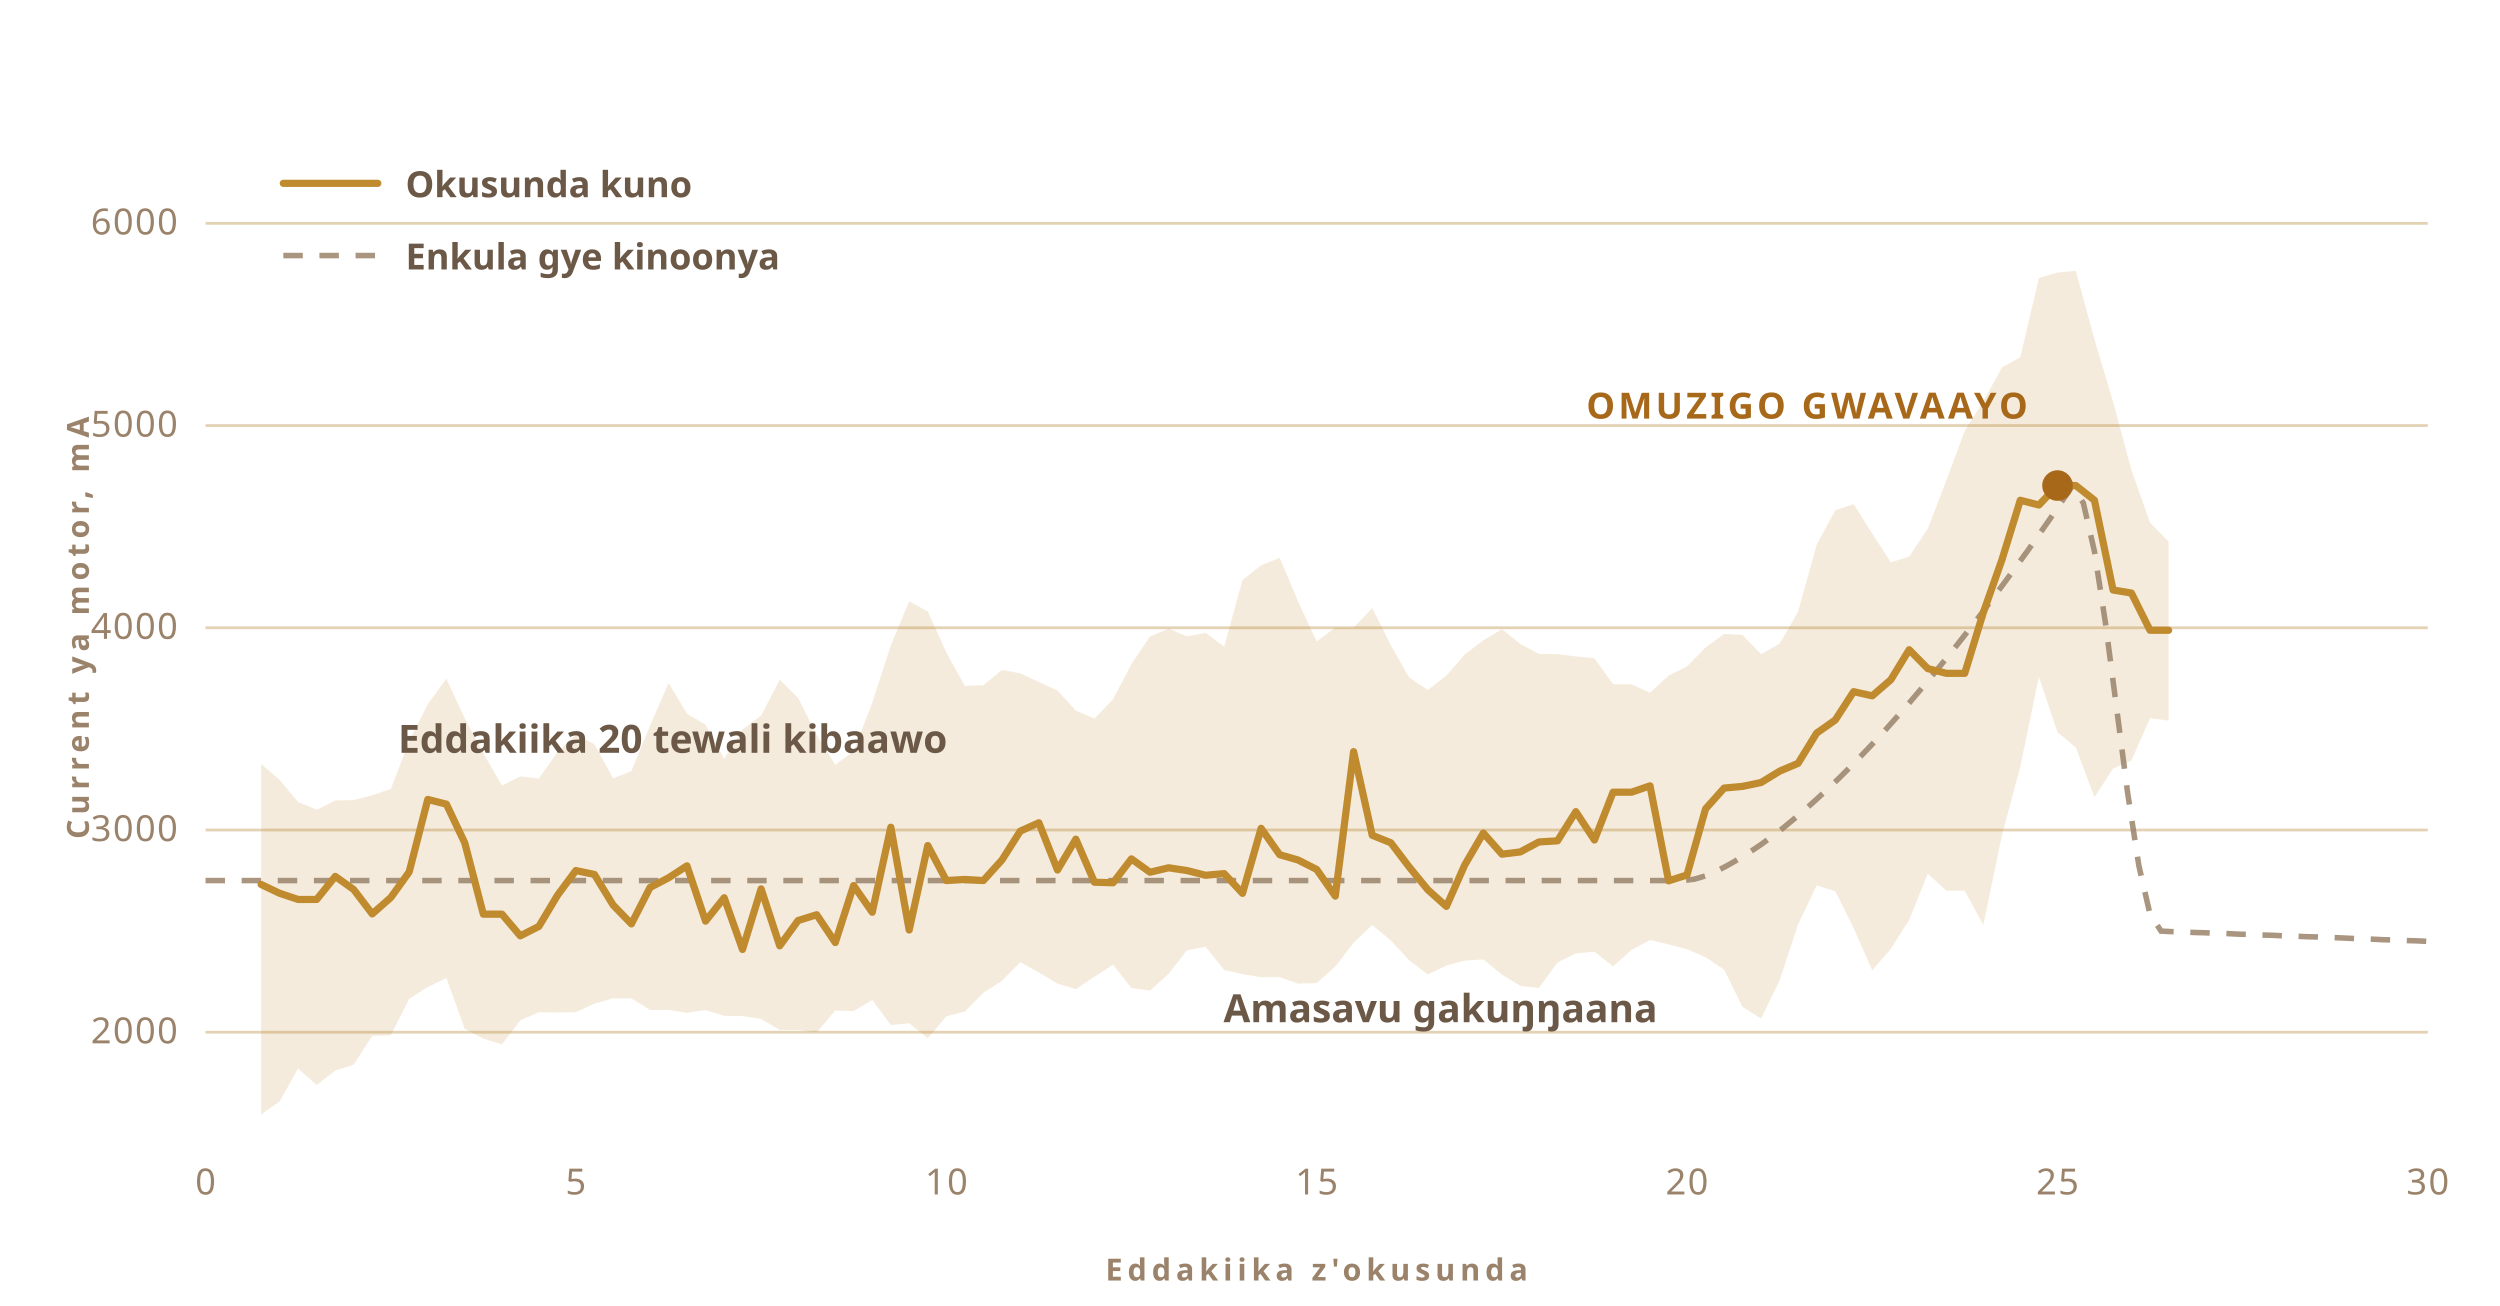
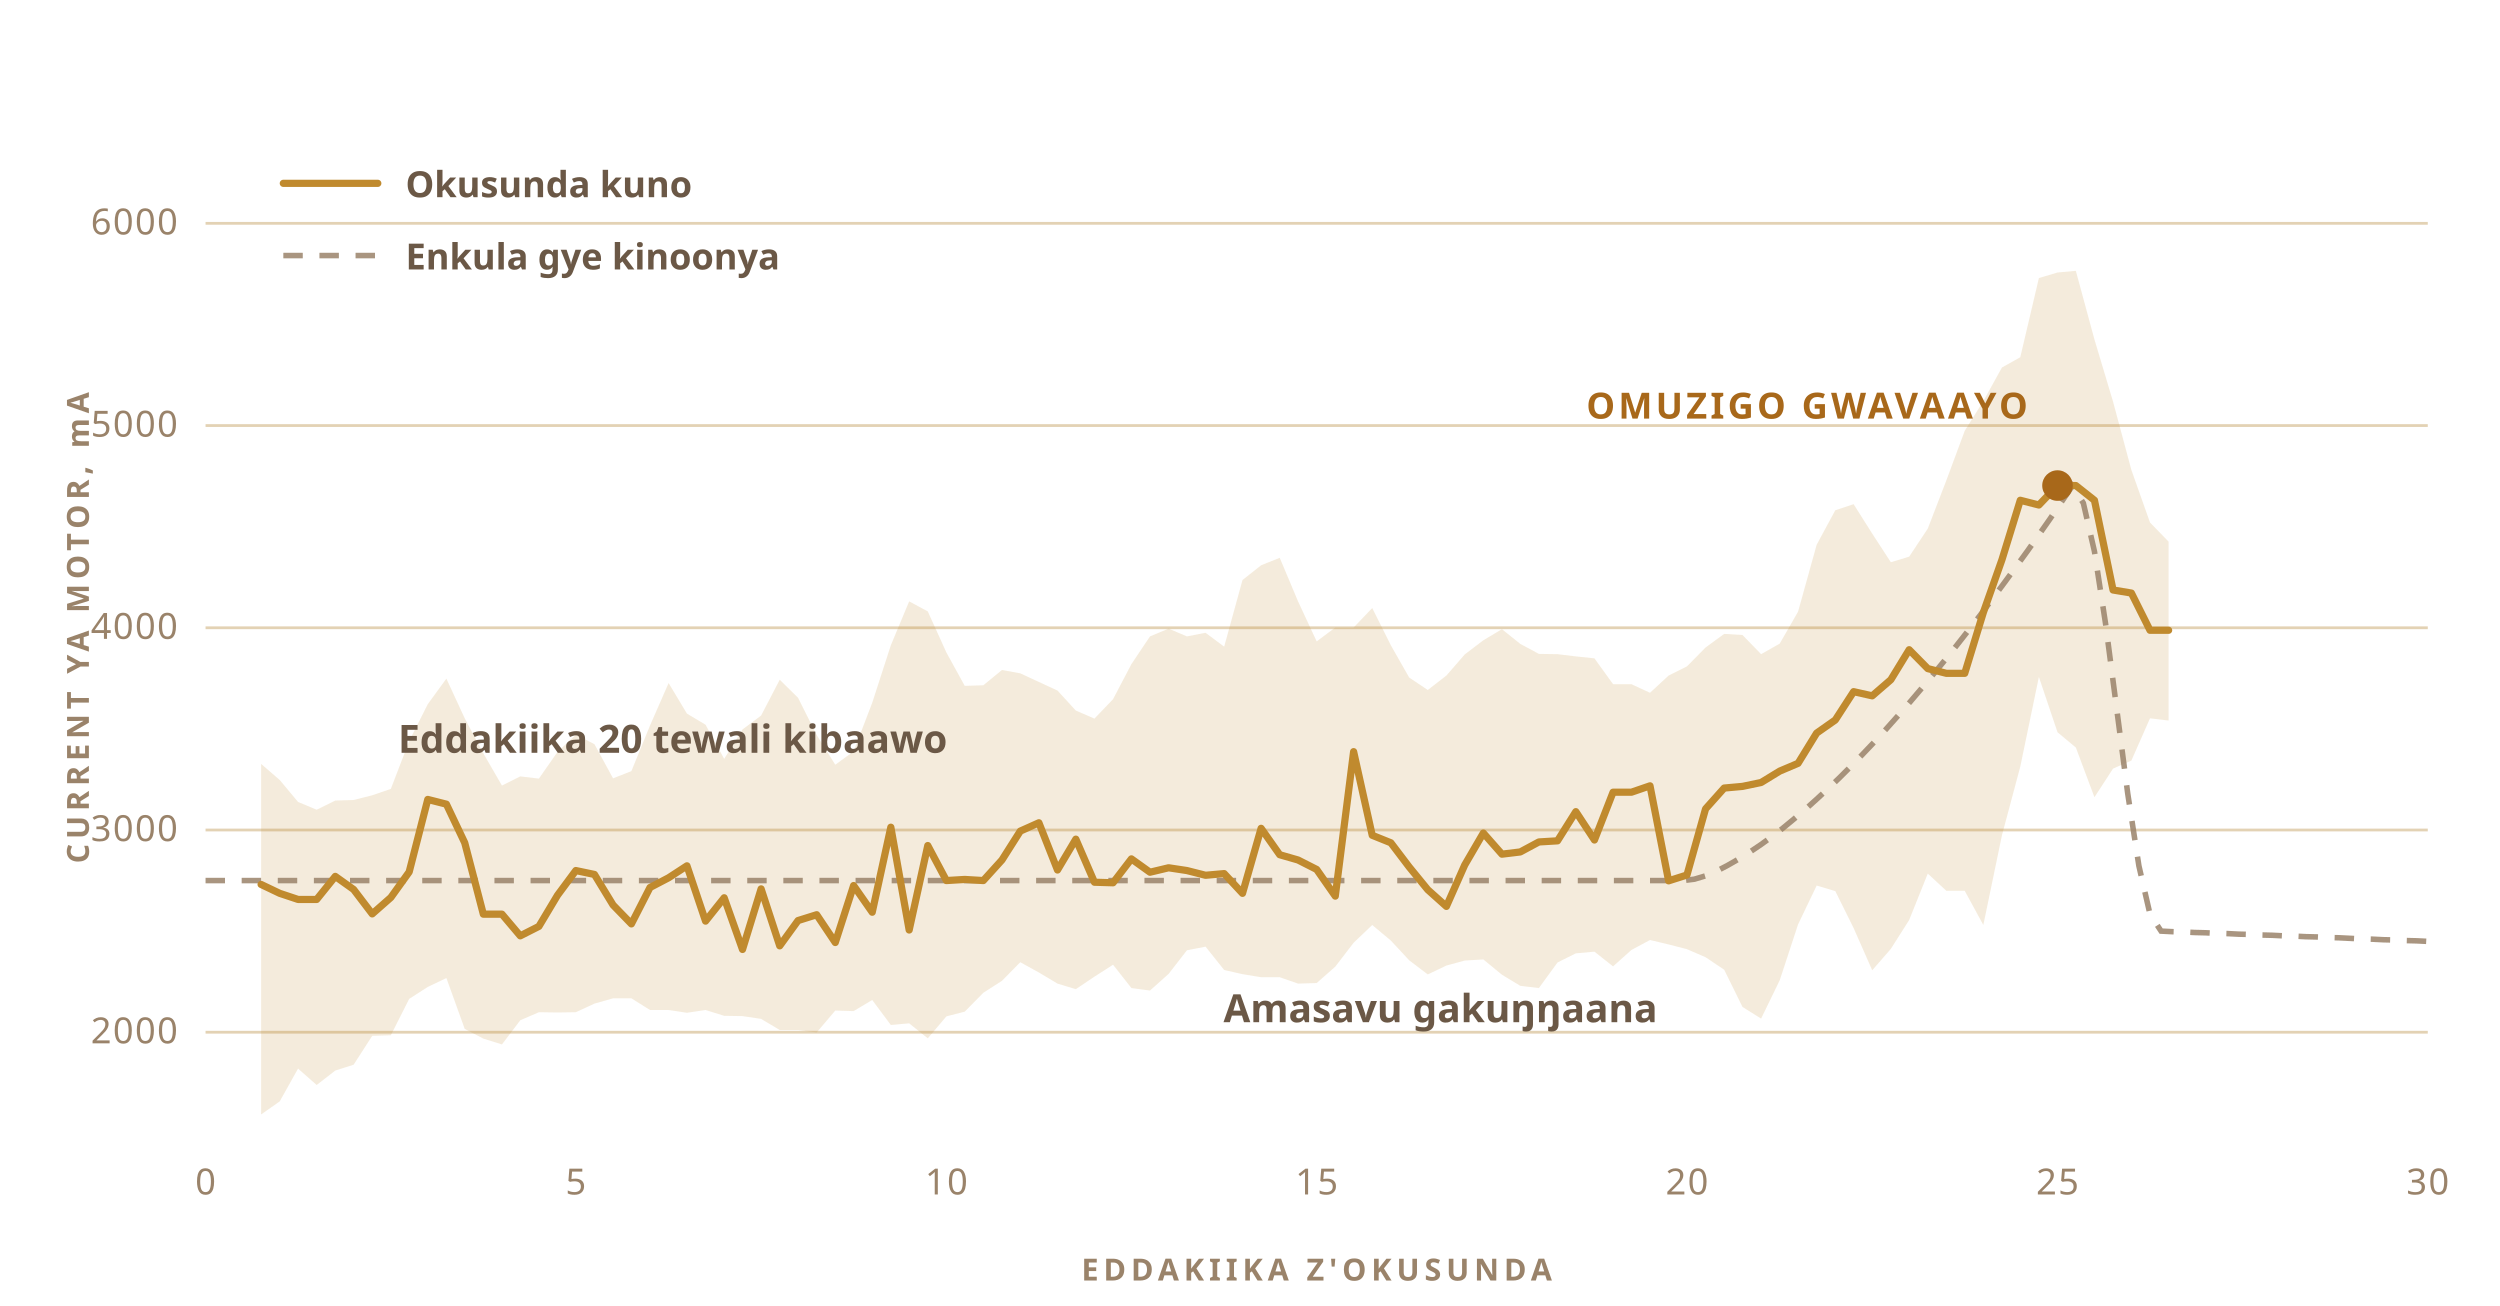
<svg xmlns="http://www.w3.org/2000/svg" viewBox="0 0 900 470" role="img" aria-label="Chart ya current ya motor mu kusunda omulundi gumu, nga eva mu log ya sensor. Omugugu gubeera okumpi ne 2700 mA mu ddakiika 20 ezisooka, gulinnya ng'amasavu gakuŋŋaana, gutuuka okumpi ne 4700, oluvannyuma gugwa.">
  <style>
 .grid{stroke:#e3d2b4;stroke-width:1}
 .ax{font:13px "Avenir Next","Segoe UI",sans-serif;fill:#9a836a;letter-spacing:.04em}
 .lbl{font:600 14px "Avenir Next","Segoe UI",sans-serif;fill:#6b5846}
 .lbl-s{font:600 13px "Avenir Next","Segoe UI",sans-serif;fill:#a8681a;letter-spacing:.09em}
-  .unit{font:600 11px "Avenir Next","Segoe UI",sans-serif;fill:#9a836a;letter-spacing:.16em;text-transform:uppercase}
+  .unit{font:600 11px "Avenir Next","Segoe UI",sans-serif;fill:#9a836a;letter-spacing:.16em;text-transform:none}
 .band{fill:#c08a2e;opacity:.17}
 .trace{fill:none;stroke:#c08a2e;stroke-width:2.6;stroke-linejoin:round;stroke-linecap:round}
 .ideal{fill:none;stroke:#9a836a;stroke-width:2;stroke-dasharray:7 6;opacity:.85}
 .key{font:600 13px "Avenir Next","Segoe UI",sans-serif;fill:#6b5846}
</style>
  <g>
    <line x1="74" y1="371.6" x2="874" y2="371.6" class="grid" />
    <text x="64" y="375.6" class="ax" text-anchor="end">2000</text>
    <line x1="74" y1="298.8" x2="874" y2="298.8" class="grid" />
    <text x="64" y="302.8" class="ax" text-anchor="end">3000</text>
    <line x1="74" y1="226.0" x2="874" y2="226.0" class="grid" />
    <text x="64" y="230.0" class="ax" text-anchor="end">4000</text>
    <line x1="74" y1="153.2" x2="874" y2="153.2" class="grid" />
    <text x="64" y="157.2" class="ax" text-anchor="end">5000</text>
    <line x1="74" y1="80.4" x2="874" y2="80.4" class="grid" />
    <text x="64" y="84.4" class="ax" text-anchor="end">6000</text>
    <text x="74.0" y="430.0" class="ax" text-anchor="middle">0</text>
    <text x="207.3" y="430.0" class="ax" text-anchor="middle">5</text>
    <text x="340.7" y="430.0" class="ax" text-anchor="middle">10</text>
    <text x="474.0" y="430.0" class="ax" text-anchor="middle">15</text>
    <text x="607.3" y="430.0" class="ax" text-anchor="middle">20</text>
    <text x="740.7" y="430.0" class="ax" text-anchor="middle">25</text>
    <text x="874.0" y="430.0" class="ax" text-anchor="middle">30</text>
  </g>
  <path d="M94.0,275.0 L100.7,280.8 L107.3,288.7 L114.0,291.5 L120.7,288.2 L127.3,288.0 L134.0,286.3 L140.7,284.0 L147.3,266.8 L154.0,253.5 L160.7,244.3 L167.3,258.6 L174.0,271.2 L180.7,282.8 L187.3,279.5 L194.0,280.3 L200.7,270.7 L207.3,264.5 L214.0,267.9 L220.7,280.2 L227.3,277.6 L234.0,261.2 L240.7,245.9 L247.3,256.9 L254.0,260.9 L260.7,273.2 L267.3,262.6 L274.0,257.6 L280.7,244.7 L287.3,251.2 L294.0,264.6 L300.7,275.3 L307.3,270.5 L314.0,253.0 L320.7,232.3 L327.3,216.5 L334.0,220.1 L340.7,234.9 L347.3,246.9 L354.0,246.7 L360.7,241.2 L367.3,242.4 L374.0,245.5 L380.7,248.6 L387.3,255.8 L394.0,258.7 L400.7,251.7 L407.3,239.1 L414.0,229.1 L420.7,226.3 L427.3,229.1 L434.0,227.8 L440.7,232.8 L447.3,208.8 L454.0,203.5 L460.7,200.8 L467.3,216.5 L474.0,230.9 L480.7,225.9 L487.3,225.9 L494.0,218.9 L500.7,232.3 L507.3,243.9 L514.0,248.4 L520.7,243.2 L527.3,235.6 L534.0,230.5 L540.7,226.5 L547.3,231.8 L554.0,235.4 L560.7,235.5 L567.3,236.3 L574.0,237.0 L580.7,246.3 L587.3,246.3 L594.0,249.4 L600.7,243.2 L607.3,239.9 L614.0,233.1 L620.7,228.2 L627.3,228.6 L634.0,235.5 L640.7,231.7 L647.3,220.2 L654.0,196.1 L660.7,183.7 L667.3,181.5 L674.0,192.1 L680.7,202.4 L687.3,200.4 L694.0,190.3 L700.7,172.9 L707.3,155.1 L714.0,144.4 L720.7,132.3 L727.3,128.6 L734.0,100.1 L740.7,98.1 L747.3,97.5 L754.0,122.2 L760.7,144.6 L767.3,169.2 L774.0,188.1 L780.7,195.0 L780.7,259.4 L774.0,258.6 L767.3,273.8 L760.7,276.7 L754.0,287.0 L747.3,269.1 L740.7,263.6 L734.0,243.7 L727.3,276.0 L720.7,300.7 L714.0,333.0 L707.3,320.7 L700.7,320.7 L694.0,314.5 L687.3,331.2 L680.7,341.6 L674.0,349.3 L667.3,334.1 L660.7,320.8 L654.0,318.8 L647.3,332.8 L640.7,352.9 L634.0,366.7 L627.3,362.5 L620.7,349.1 L614.0,344.6 L607.3,341.7 L600.7,340.0 L594.0,338.4 L587.3,342.0 L580.7,347.9 L574.0,342.6 L567.3,343.2 L560.7,346.5 L554.0,355.7 L547.3,354.9 L540.7,350.9 L534.0,345.4 L527.3,345.8 L520.7,347.6 L514.0,350.8 L507.3,345.7 L500.7,338.6 L494.0,333.0 L487.3,339.4 L480.7,348.0 L474.0,353.9 L467.3,354.1 L460.7,351.8 L454.0,351.8 L447.3,350.7 L440.7,349.2 L434.0,340.8 L427.3,342.1 L420.7,350.6 L414.0,356.6 L407.3,355.7 L400.7,347.3 L394.0,351.6 L387.3,356.1 L380.7,354.1 L374.0,350.1 L367.3,346.4 L360.7,353.1 L354.0,357.4 L347.3,364.2 L340.7,365.9 L334.0,373.8 L327.3,368.4 L320.7,369.0 L314.0,360.0 L307.3,364.0 L300.7,363.8 L294.0,371.7 L287.3,370.8 L280.7,370.8 L274.0,366.8 L267.3,365.8 L260.7,365.7 L254.0,363.6 L247.3,364.6 L240.7,363.6 L234.0,363.6 L227.3,359.4 L220.7,359.4 L214.0,361.3 L207.3,364.4 L200.7,364.5 L194.0,364.4 L187.3,367.3 L180.7,376.0 L174.0,373.9 L167.3,370.4 L160.7,352.1 L154.0,355.3 L147.3,359.6 L140.7,372.7 L134.0,372.9 L127.3,383.3 L120.7,385.4 L114.0,390.6 L107.3,384.7 L100.7,396.5 L94.0,401.2 Z" class="band" />
  <path d="M74.0,317.0 L78.0,317.0 L82.0,317.0 L86.0,317.0 L90.0,317.0 L94.0,317.0 L98.0,317.0 L102.0,317.0 L106.0,317.0 L110.0,317.0 L114.0,317.0 L118.0,317.0 L122.0,317.0 L126.0,317.0 L130.0,317.0 L134.0,317.0 L138.0,317.0 L142.0,317.0 L146.0,317.0 L150.0,317.0 L154.0,317.0 L158.0,317.0 L162.0,317.0 L166.0,317.0 L170.0,317.0 L174.0,317.0 L178.0,317.0 L182.0,317.0 L186.0,317.0 L190.0,317.0 L194.0,317.0 L198.0,317.0 L202.0,317.0 L206.0,317.0 L210.0,317.0 L214.0,317.0 L218.0,317.0 L222.0,317.0 L226.0,317.0 L230.0,317.0 L234.0,317.0 L238.0,317.0 L242.0,317.0 L246.0,317.0 L250.0,317.0 L254.0,317.0 L258.0,317.0 L262.0,317.0 L266.0,317.0 L270.0,317.0 L274.0,317.0 L278.0,317.0 L282.0,317.0 L286.0,317.0 L290.0,317.0 L294.0,317.0 L298.0,317.0 L302.0,317.0 L306.0,317.0 L310.0,317.0 L314.0,317.0 L318.0,317.0 L322.0,317.0 L326.0,317.0 L330.0,317.0 L334.0,317.0 L338.0,317.0 L342.0,317.0 L346.0,317.0 L350.0,317.0 L354.0,317.0 L358.0,317.0 L362.0,317.0 L366.0,317.0 L370.0,317.0 L374.0,317.0 L378.0,317.0 L382.0,317.0 L386.0,317.0 L390.0,317.0 L394.0,317.0 L398.0,317.0 L402.0,317.0 L406.0,317.0 L410.0,317.0 L414.0,317.0 L418.0,317.0 L422.0,317.0 L426.0,317.0 L430.0,317.0 L434.0,317.0 L438.0,317.0 L442.0,317.0 L446.0,317.0 L450.0,317.0 L454.0,317.0 L458.0,317.0 L462.0,317.0 L466.0,317.0 L470.0,317.0 L474.0,317.0 L478.0,317.0 L482.0,317.0 L486.0,317.0 L490.0,317.0 L494.0,317.0 L498.0,317.0 L502.0,317.0 L506.0,317.0 L510.0,317.0 L514.0,317.0 L518.0,317.0 L522.0,317.0 L526.0,317.0 L530.0,317.0 L534.0,317.0 L538.0,317.0 L542.0,317.0 L546.0,317.0 L550.0,317.0 L554.0,317.0 L558.0,317.0 L562.0,317.0 L566.0,317.0 L570.0,317.0 L574.0,317.0 L578.0,317.0 L582.0,317.0 L586.0,317.0 L590.0,317.0 L594.0,317.0 L598.0,317.0 L602.0,317.0 L606.0,317.0 L610.0,316.5 L614.0,315.3 L618.0,313.6 L622.0,311.5 L626.0,309.2 L630.0,306.7 L634.0,304.0 L638.0,301.1 L642.0,298.0 L646.0,294.7 L650.0,291.3 L654.0,287.7 L658.0,284.0 L662.0,280.2 L666.0,276.2 L670.0,272.1 L674.0,267.9 L678.0,263.6 L682.0,259.1 L686.0,254.6 L690.0,249.9 L694.0,245.2 L698.0,240.3 L702.0,235.4 L706.0,230.3 L710.0,225.2 L714.0,220.0 L718.0,214.6 L722.0,209.2 L726.0,203.7 L730.0,198.2 L734.0,192.5 L738.0,186.8 L742.0,180.9 L746.0,175.0 L750.0,181.1 L754.0,198.5 L758.0,224.5 L762.0,255.1 L766.0,285.8 L770.0,311.7 L774.0,329.1 L778.0,335.2 L782.0,335.4 L786.0,335.5 L790.0,335.7 L794.0,335.8 L798.0,336.0 L802.0,336.1 L806.0,336.3 L810.0,336.4 L814.0,336.6 L818.0,336.7 L822.0,336.9 L826.0,337.0 L830.0,337.2 L834.0,337.3 L838.0,337.5 L842.0,337.6 L846.0,337.8 L850.0,338.0 L854.0,338.1 L858.0,338.3 L862.0,338.4 L866.0,338.6 L870.0,338.7 L874.0,338.9" class="ideal" />
  <path d="M94.0,318.4 L100.7,321.6 L107.3,323.8 L114.0,323.8 L120.7,315.5 L127.3,320.2 L134.0,329.0 L140.7,323.1 L147.3,313.9 L154.0,287.8 L160.7,289.5 L167.3,303.4 L174.0,329.1 L180.7,329.1 L187.3,336.9 L194.0,333.5 L200.7,322.3 L207.3,313.4 L214.0,314.8 L220.7,325.8 L227.3,332.6 L234.0,319.5 L240.7,316.0 L247.3,311.7 L254.0,331.6 L260.7,323.2 L267.3,341.8 L274.0,320.0 L280.7,340.5 L287.3,331.4 L294.0,329.3 L300.7,339.3 L307.3,318.8 L314.0,328.4 L320.7,297.8 L327.3,334.8 L334.0,304.4 L340.7,317.0 L347.3,316.6 L354.0,317.0 L360.7,309.6 L367.3,299.2 L374.0,296.2 L380.7,313.2 L387.3,302.1 L394.0,317.6 L400.7,317.8 L407.3,309.2 L414.0,314.0 L420.7,312.4 L427.3,313.4 L434.0,315.1 L440.7,314.5 L447.3,321.6 L454.0,298.2 L460.7,307.7 L467.3,309.6 L474.0,313.0 L480.7,322.6 L487.3,270.6 L494.0,300.7 L500.7,303.4 L507.3,312.1 L514.0,320.3 L520.7,326.3 L527.3,311.4 L534.0,299.9 L540.7,307.5 L547.3,306.7 L554.0,303.1 L560.7,302.7 L567.3,292.2 L574.0,302.4 L580.7,285.2 L587.3,285.2 L594.0,282.9 L600.7,317.1 L607.3,315.0 L614.0,291.2 L620.7,283.7 L627.3,283.1 L634.0,281.7 L640.7,277.6 L647.3,274.8 L654.0,263.9 L660.7,259.2 L667.3,249.0 L674.0,250.5 L680.7,244.7 L687.3,233.9 L694.0,240.7 L700.7,242.4 L707.3,242.4 L714.0,220.5 L720.7,201.5 L727.3,180.1 L734.0,181.8 L740.7,174.8 L747.3,174.8 L754.0,180.1 L760.7,212.4 L767.3,213.5 L774.0,226.9 L780.7,226.9" class="trace" />
  <line x1="102" y1="66" x2="136" y2="66" class="trace" />
  <text x="146" y="71" class="key">Okusunda kuno</text>
  <line x1="102" y1="92" x2="136" y2="92" class="ideal" />
  <text x="146" y="97" class="key">Enkula gye kinoonya</text>
  <circle cx="740.7" cy="174.8" r="5.5" fill="#a8681a" />
  <text x="143.3" y="271.0" class="lbl" text-anchor="start">Eddakiika 20 tewali kibaawo</text>
  <text x="596.7" y="368.0" class="lbl" text-anchor="end">Amasavu gakuŋŋaana</text>
  <text x="730.0" y="150.7" class="lbl-s" text-anchor="end">OMUZIGO GWAVAAYO</text>
-   <text x="32" y="226.0" class="unit" text-anchor="middle" transform="rotate(-90 32 226.0)">Current ya motor, mA</text>
-   <text x="474.0" y="461" class="unit" text-anchor="middle">Eddakiika z'okusunda</text>
+   <text x="32" y="226.0" class="unit" text-anchor="middle" transform="rotate(-90 32 226.0)">CURRENT YA MOTOR, mA</text>
+   <text x="474.0" y="461" class="unit" text-anchor="middle">EDDAKIIKA Z'OKUSUNDA</text>
</svg>
